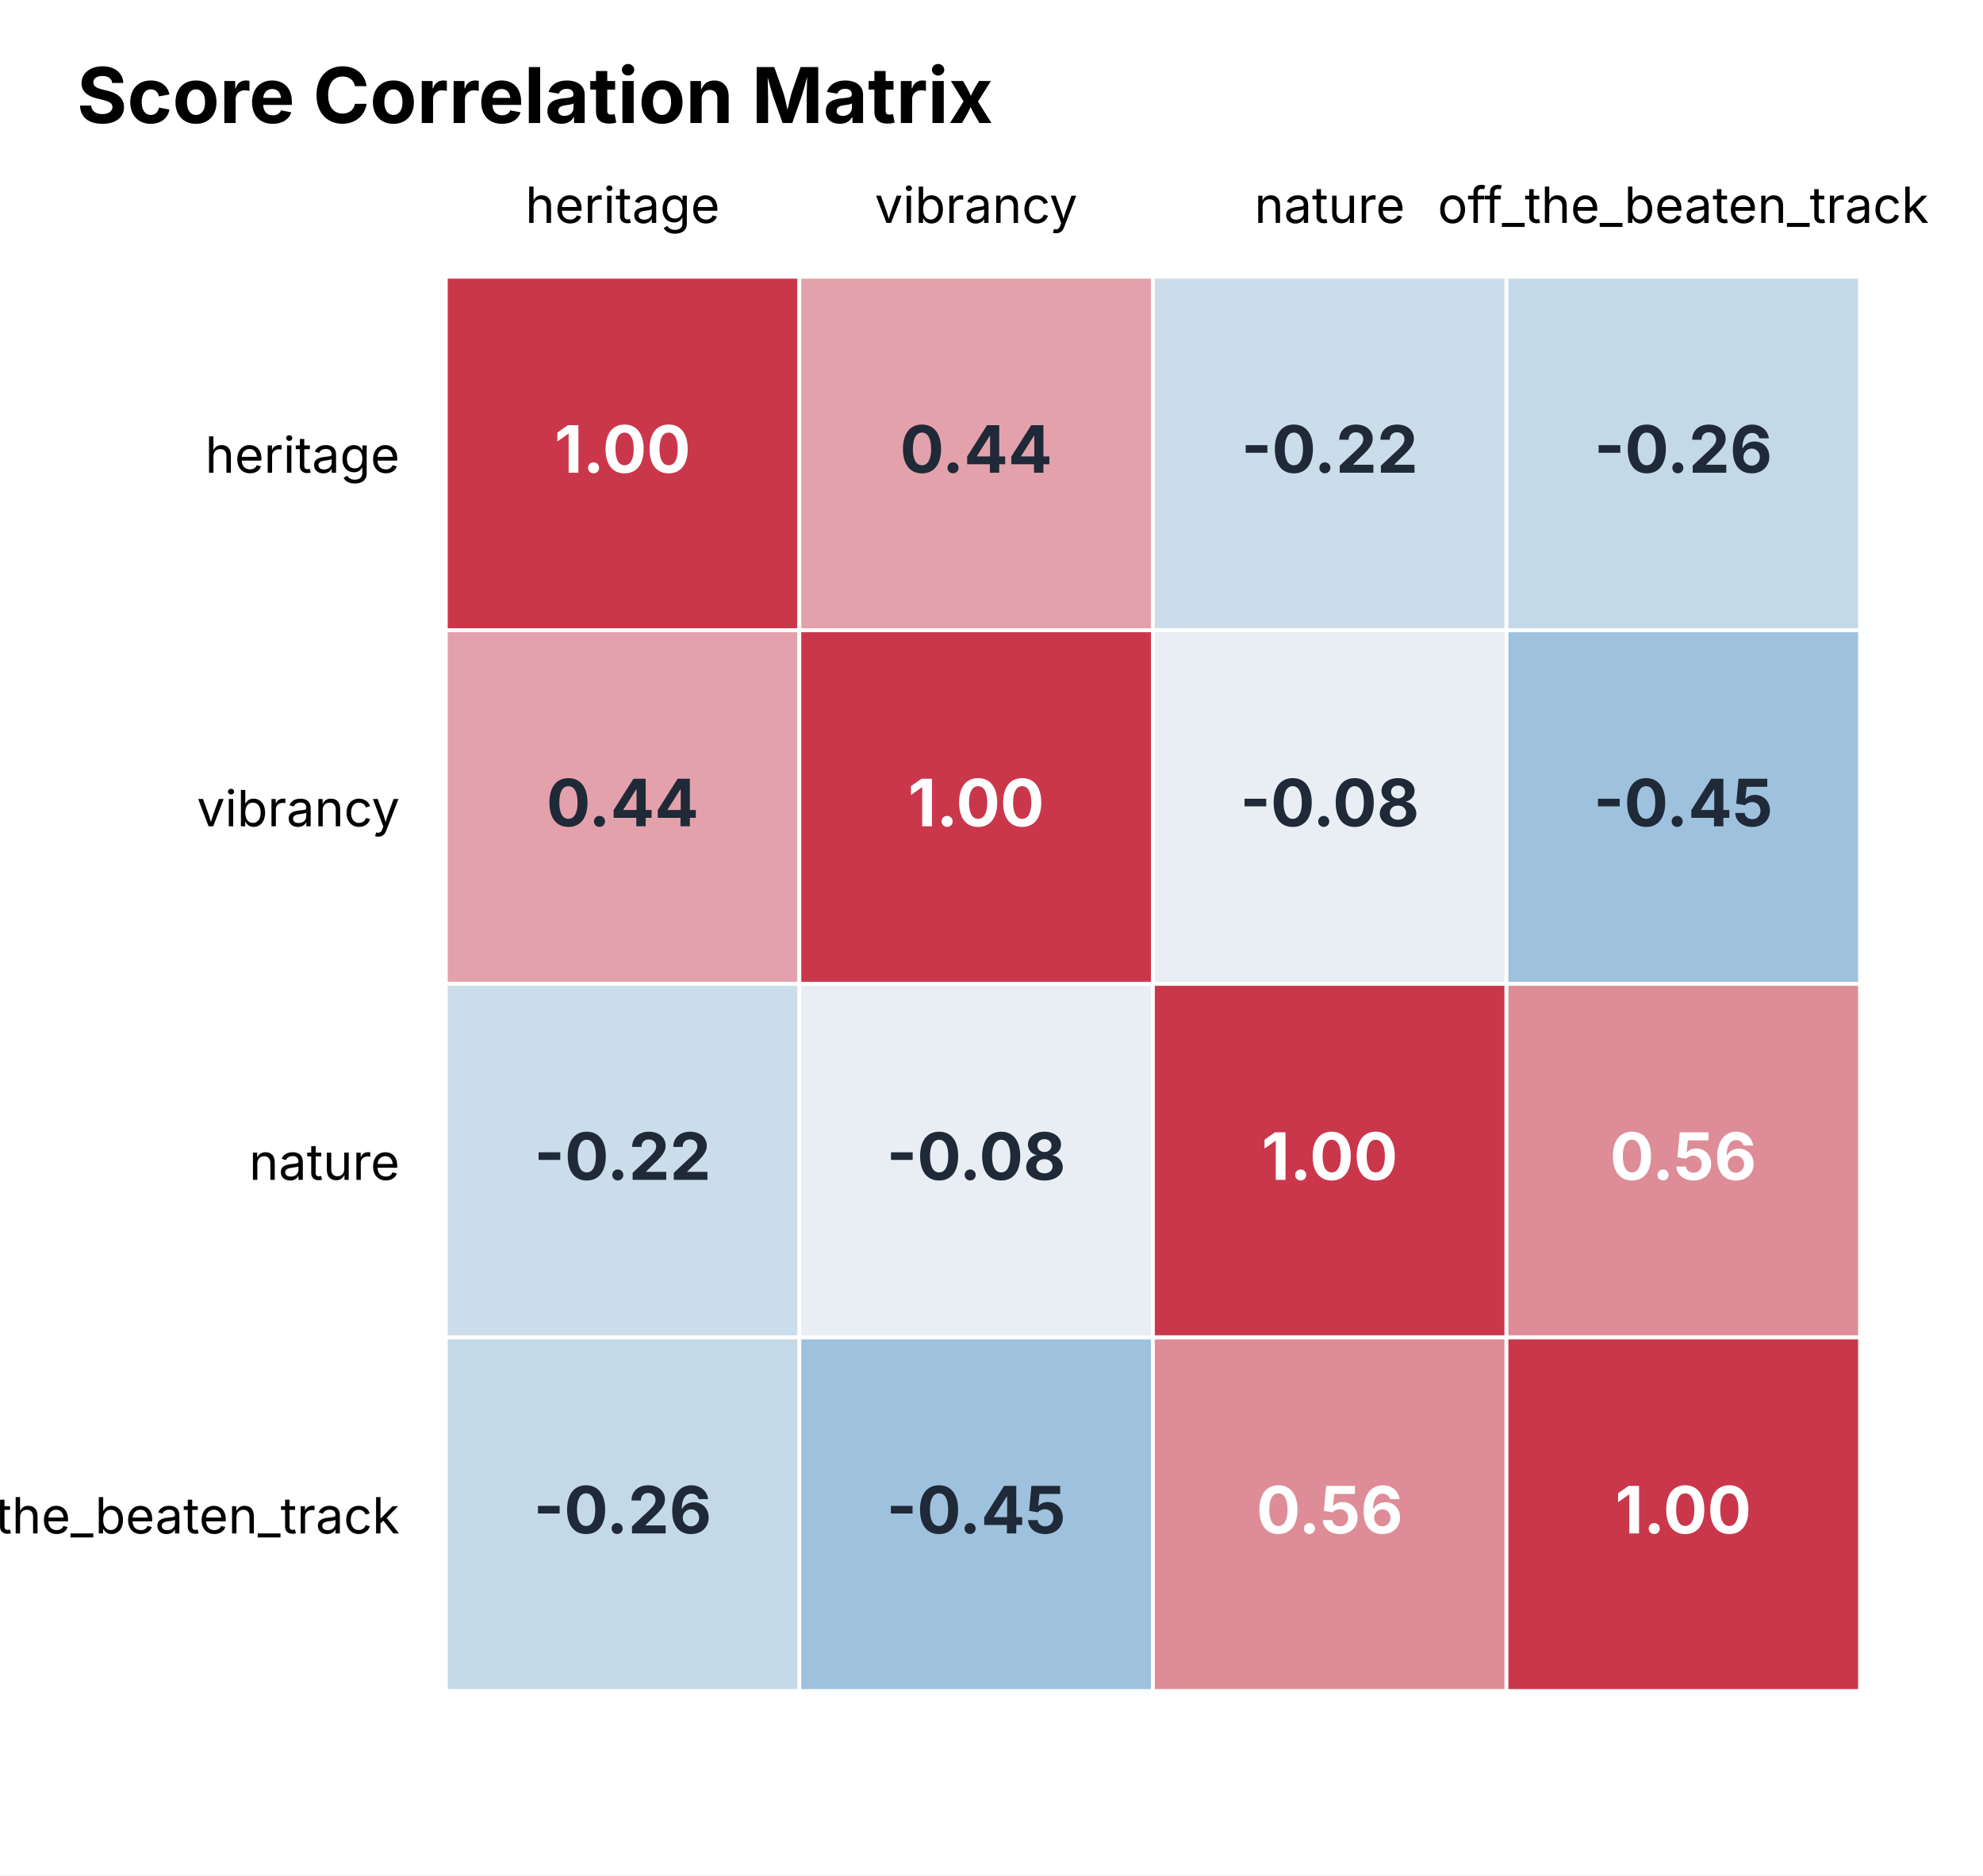
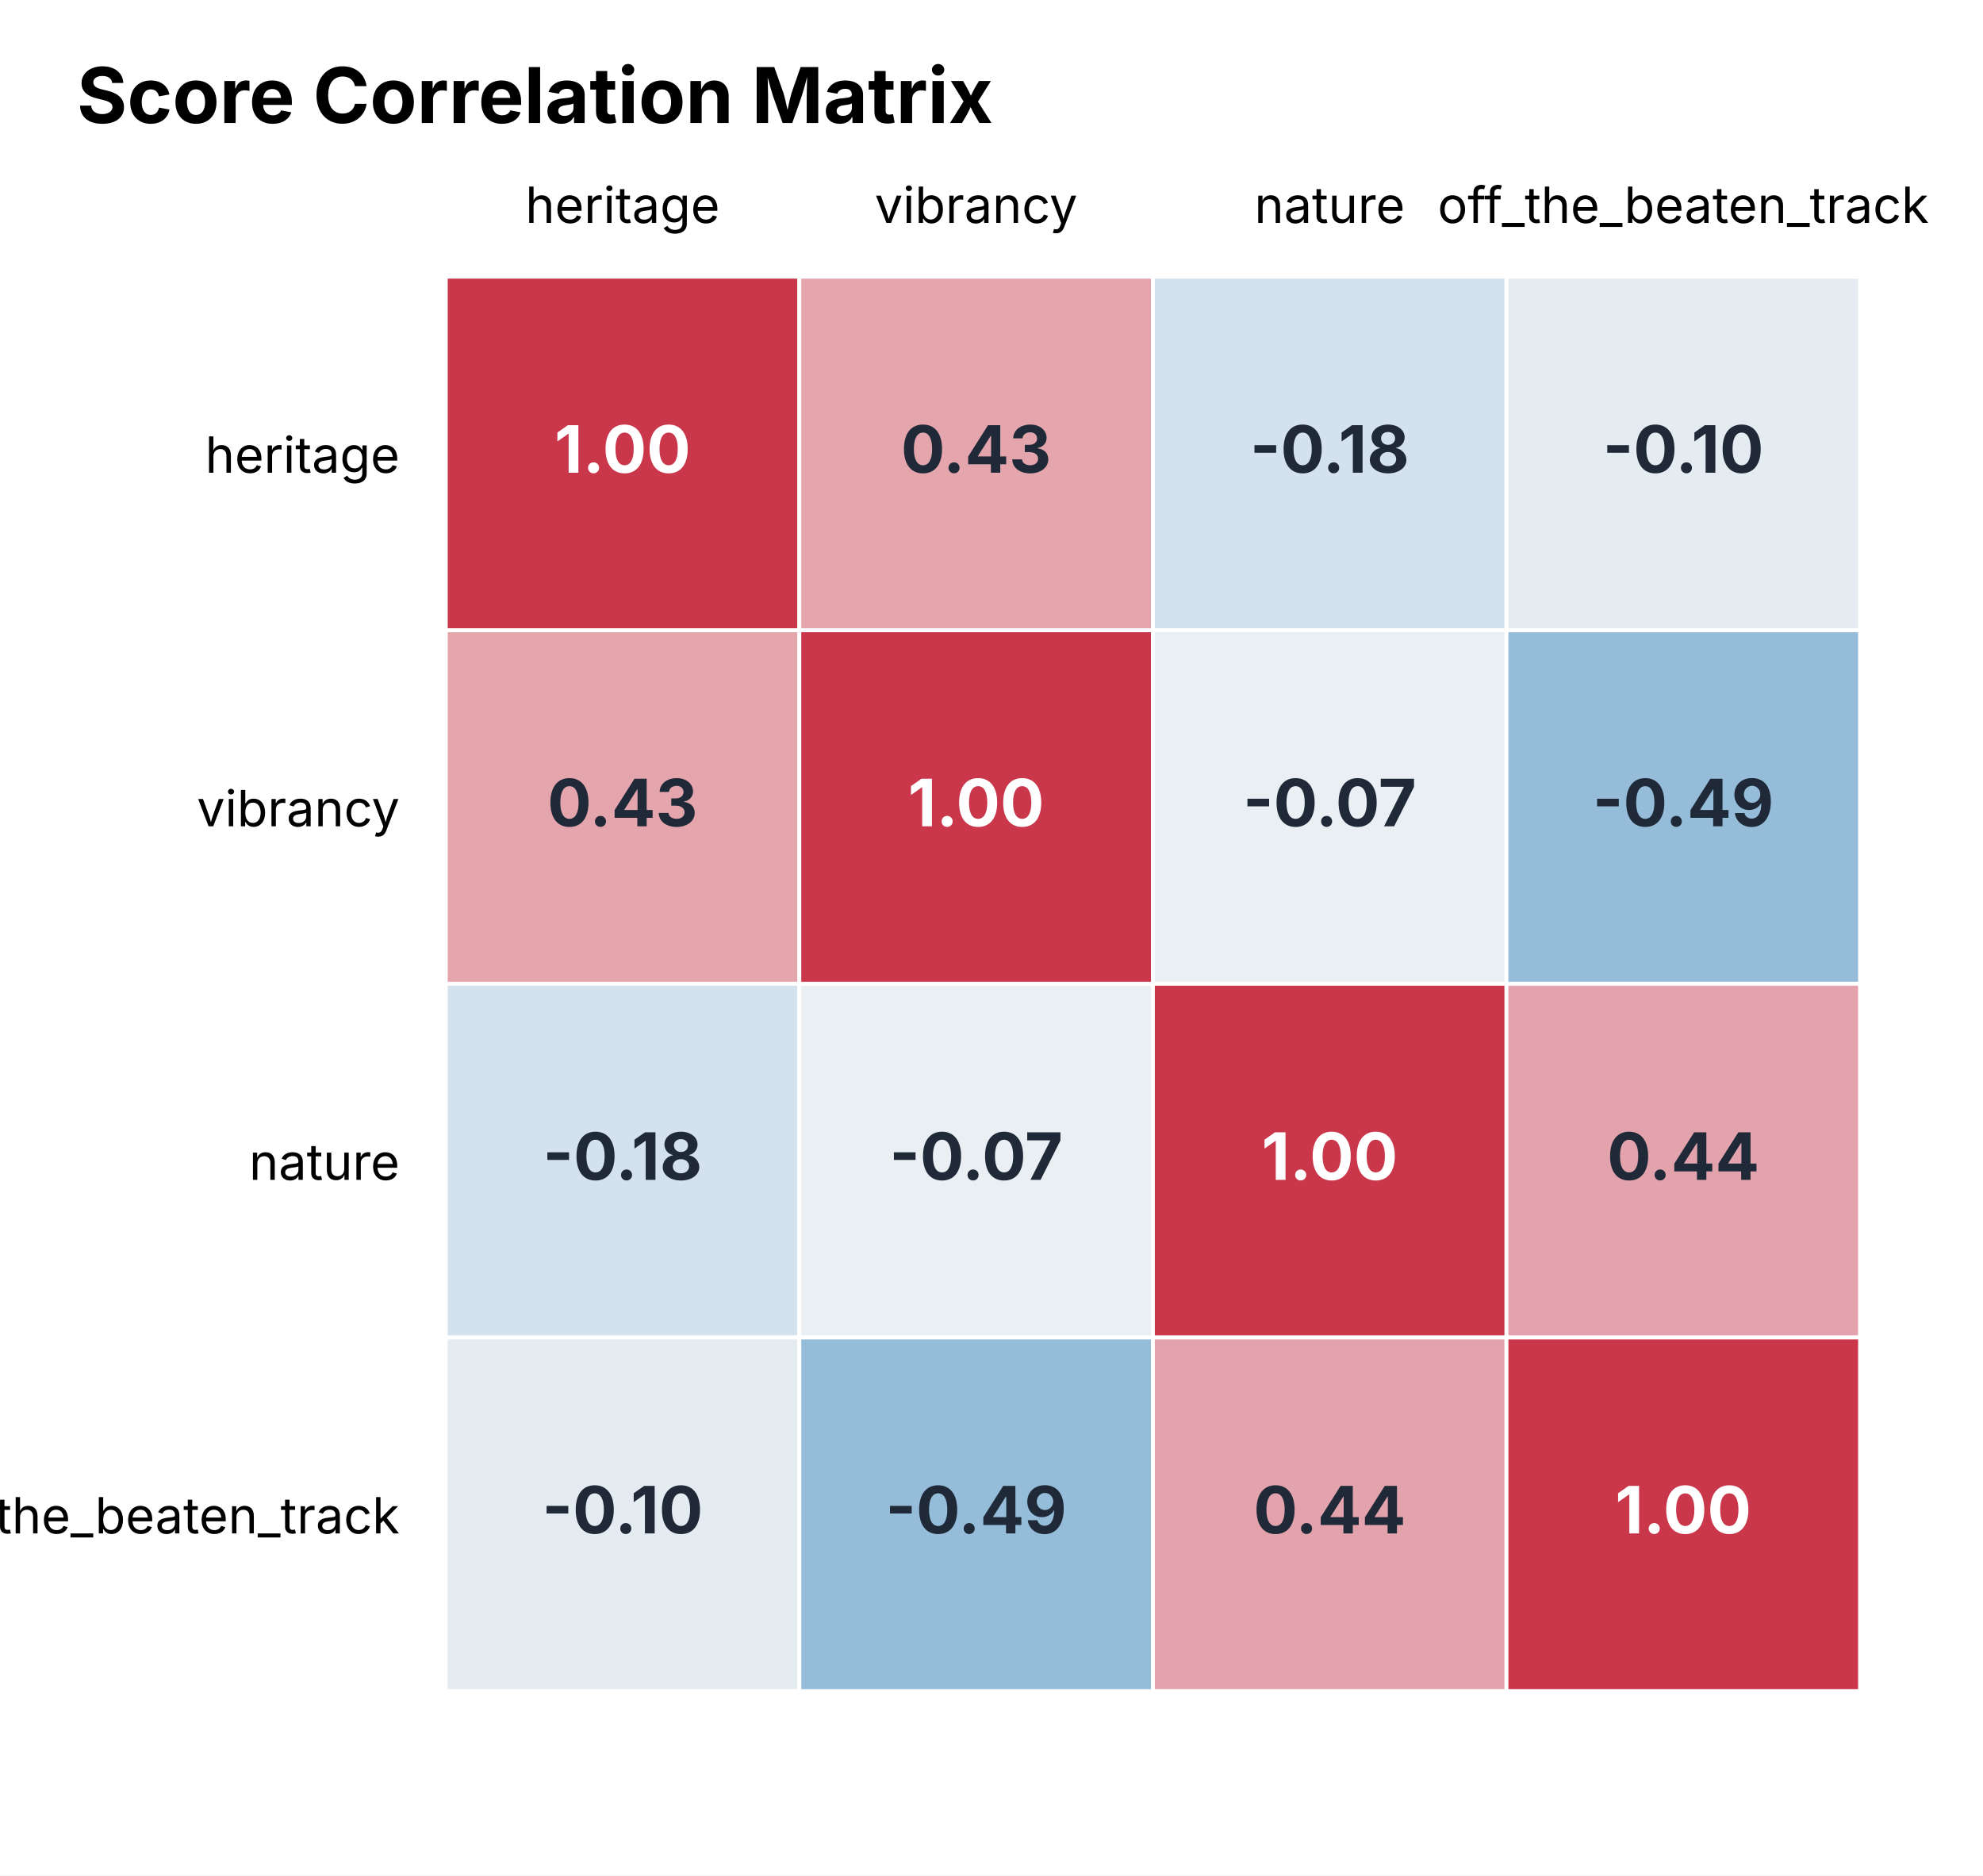
<svg xmlns="http://www.w3.org/2000/svg" width="516" height="488" viewBox="0 0 516 488">
  <rect width="100%" height="100%" fill="#fff" />
  <text x="20" y="32" font-family="Inter, Arial, sans-serif" font-size="20" font-weight="700">Score Correlation Matrix</text>
  <text x="162.0" y="58" text-anchor="middle" font-family="Inter, Arial, sans-serif" font-size="13">heritage</text>
  <text x="104" y="123.0" text-anchor="end" font-family="Inter, Arial, sans-serif" font-size="13">heritage</text>
  <text x="254.0" y="58" text-anchor="middle" font-family="Inter, Arial, sans-serif" font-size="13">vibrancy</text>
  <text x="104" y="215.0" text-anchor="end" font-family="Inter, Arial, sans-serif" font-size="13">vibrancy</text>
  <text x="346.0" y="58" text-anchor="middle" font-family="Inter, Arial, sans-serif" font-size="13">nature</text>
  <text x="104" y="307.0" text-anchor="end" font-family="Inter, Arial, sans-serif" font-size="13">nature</text>
  <text x="438.0" y="58" text-anchor="middle" font-family="Inter, Arial, sans-serif" font-size="13">off_the_beaten_track</text>
  <text x="104" y="399.0" text-anchor="end" font-family="Inter, Arial, sans-serif" font-size="13">off_the_beaten_track</text>
  <rect x="116" y="72" width="92" height="92" fill="rgb(202,55,75)" stroke="#fff" />
  <text x="162.0" y="123.0" text-anchor="middle" font-family="Inter, Arial, sans-serif" font-size="17" font-weight="700" fill="#fff">1.00</text>
-   <rect x="208" y="72" width="92" height="92" fill="rgb(227,162,171)" stroke="#fff" />
-   <text x="254.0" y="123.0" text-anchor="middle" font-family="Inter, Arial, sans-serif" font-size="17" font-weight="700" fill="#1f2937">0.44</text>
-   <rect x="300" y="72" width="92" height="92" fill="rgb(203,221,234)" stroke="#fff" />
-   <text x="346.0" y="123.0" text-anchor="middle" font-family="Inter, Arial, sans-serif" font-size="17" font-weight="700" fill="#1f2937">-0.22</text>
-   <rect x="392" y="72" width="92" height="92" fill="rgb(196,217,232)" stroke="#fff" />
-   <text x="438.0" y="123.0" text-anchor="middle" font-family="Inter, Arial, sans-serif" font-size="17" font-weight="700" fill="#1f2937">-0.26</text>
-   <rect x="116" y="164" width="92" height="92" fill="rgb(227,162,171)" stroke="#fff" />
-   <text x="162.0" y="215.0" text-anchor="middle" font-family="Inter, Arial, sans-serif" font-size="17" font-weight="700" fill="#1f2937">0.44</text>
+   <rect x="208" y="72" width="92" height="92" fill="rgb(228,165,173)" stroke="#fff" />
+   <text x="254.0" y="123.0" text-anchor="middle" font-family="Inter, Arial, sans-serif" font-size="17" font-weight="700" fill="#1f2937">0.43</text>
+   <rect x="300" y="72" width="92" height="92" fill="rgb(212,226,237)" stroke="#fff" />
+   <text x="346.0" y="123.0" text-anchor="middle" font-family="Inter, Arial, sans-serif" font-size="17" font-weight="700" fill="#1f2937">-0.18</text>
+   <rect x="392" y="72" width="92" height="92" fill="rgb(228,236,241)" stroke="#fff" />
+   <text x="438.0" y="123.0" text-anchor="middle" font-family="Inter, Arial, sans-serif" font-size="17" font-weight="700" fill="#1f2937">-0.10</text>
+   <rect x="116" y="164" width="92" height="92" fill="rgb(228,165,173)" stroke="#fff" />
+   <text x="162.0" y="215.0" text-anchor="middle" font-family="Inter, Arial, sans-serif" font-size="17" font-weight="700" fill="#1f2937">0.43</text>
  <rect x="208" y="164" width="92" height="92" fill="rgb(202,55,75)" stroke="#fff" />
  <text x="254.0" y="215.0" text-anchor="middle" font-family="Inter, Arial, sans-serif" font-size="17" font-weight="700" fill="#fff">1.00</text>
-   <rect x="300" y="164" width="92" height="92" fill="rgb(232,238,243)" stroke="#fff" />
-   <text x="346.0" y="215.0" text-anchor="middle" font-family="Inter, Arial, sans-serif" font-size="17" font-weight="700" fill="#1f2937">-0.08</text>
-   <rect x="392" y="164" width="92" height="92" fill="rgb(158,194,221)" stroke="#fff" />
-   <text x="438.0" y="215.0" text-anchor="middle" font-family="Inter, Arial, sans-serif" font-size="17" font-weight="700" fill="#1f2937">-0.45</text>
-   <rect x="116" y="256" width="92" height="92" fill="rgb(203,221,234)" stroke="#fff" />
-   <text x="162.0" y="307.0" text-anchor="middle" font-family="Inter, Arial, sans-serif" font-size="17" font-weight="700" fill="#1f2937">-0.22</text>
-   <rect x="208" y="256" width="92" height="92" fill="rgb(232,238,243)" stroke="#fff" />
-   <text x="254.0" y="307.0" text-anchor="middle" font-family="Inter, Arial, sans-serif" font-size="17" font-weight="700" fill="#1f2937">-0.08</text>
+   <rect x="300" y="164" width="92" height="92" fill="rgb(233,239,243)" stroke="#fff" />
+   <text x="346.0" y="215.0" text-anchor="middle" font-family="Inter, Arial, sans-serif" font-size="17" font-weight="700" fill="#1f2937">-0.07</text>
+   <rect x="392" y="164" width="92" height="92" fill="rgb(149,189,218)" stroke="#fff" />
+   <text x="438.0" y="215.0" text-anchor="middle" font-family="Inter, Arial, sans-serif" font-size="17" font-weight="700" fill="#1f2937">-0.49</text>
+   <rect x="116" y="256" width="92" height="92" fill="rgb(212,226,237)" stroke="#fff" />
+   <text x="162.0" y="307.0" text-anchor="middle" font-family="Inter, Arial, sans-serif" font-size="17" font-weight="700" fill="#1f2937">-0.18</text>
+   <rect x="208" y="256" width="92" height="92" fill="rgb(233,239,243)" stroke="#fff" />
+   <text x="254.0" y="307.0" text-anchor="middle" font-family="Inter, Arial, sans-serif" font-size="17" font-weight="700" fill="#1f2937">-0.07</text>
  <rect x="300" y="256" width="92" height="92" fill="rgb(202,55,75)" stroke="#fff" />
  <text x="346.0" y="307.0" text-anchor="middle" font-family="Inter, Arial, sans-serif" font-size="17" font-weight="700" fill="#fff">1.00</text>
-   <rect x="392" y="256" width="92" height="92" fill="rgb(222,140,151)" stroke="#fff" />
-   <text x="438.0" y="307.0" text-anchor="middle" font-family="Inter, Arial, sans-serif" font-size="17" font-weight="700" fill="#fff">0.56</text>
-   <rect x="116" y="348" width="92" height="92" fill="rgb(196,217,232)" stroke="#fff" />
-   <text x="162.0" y="399.0" text-anchor="middle" font-family="Inter, Arial, sans-serif" font-size="17" font-weight="700" fill="#1f2937">-0.26</text>
-   <rect x="208" y="348" width="92" height="92" fill="rgb(158,194,221)" stroke="#fff" />
-   <text x="254.0" y="399.0" text-anchor="middle" font-family="Inter, Arial, sans-serif" font-size="17" font-weight="700" fill="#1f2937">-0.45</text>
-   <rect x="300" y="348" width="92" height="92" fill="rgb(222,140,151)" stroke="#fff" />
-   <text x="346.0" y="399.0" text-anchor="middle" font-family="Inter, Arial, sans-serif" font-size="17" font-weight="700" fill="#fff">0.56</text>
+   <rect x="392" y="256" width="92" height="92" fill="rgb(227,163,172)" stroke="#fff" />
+   <text x="438.0" y="307.0" text-anchor="middle" font-family="Inter, Arial, sans-serif" font-size="17" font-weight="700" fill="#1f2937">0.44</text>
+   <rect x="116" y="348" width="92" height="92" fill="rgb(228,236,241)" stroke="#fff" />
+   <text x="162.0" y="399.0" text-anchor="middle" font-family="Inter, Arial, sans-serif" font-size="17" font-weight="700" fill="#1f2937">-0.10</text>
+   <rect x="208" y="348" width="92" height="92" fill="rgb(149,189,218)" stroke="#fff" />
+   <text x="254.0" y="399.0" text-anchor="middle" font-family="Inter, Arial, sans-serif" font-size="17" font-weight="700" fill="#1f2937">-0.49</text>
+   <rect x="300" y="348" width="92" height="92" fill="rgb(227,163,172)" stroke="#fff" />
+   <text x="346.0" y="399.0" text-anchor="middle" font-family="Inter, Arial, sans-serif" font-size="17" font-weight="700" fill="#1f2937">0.44</text>
  <rect x="392" y="348" width="92" height="92" fill="rgb(202,55,75)" stroke="#fff" />
  <text x="438.0" y="399.0" text-anchor="middle" font-family="Inter, Arial, sans-serif" font-size="17" font-weight="700" fill="#fff">1.00</text>
</svg>
